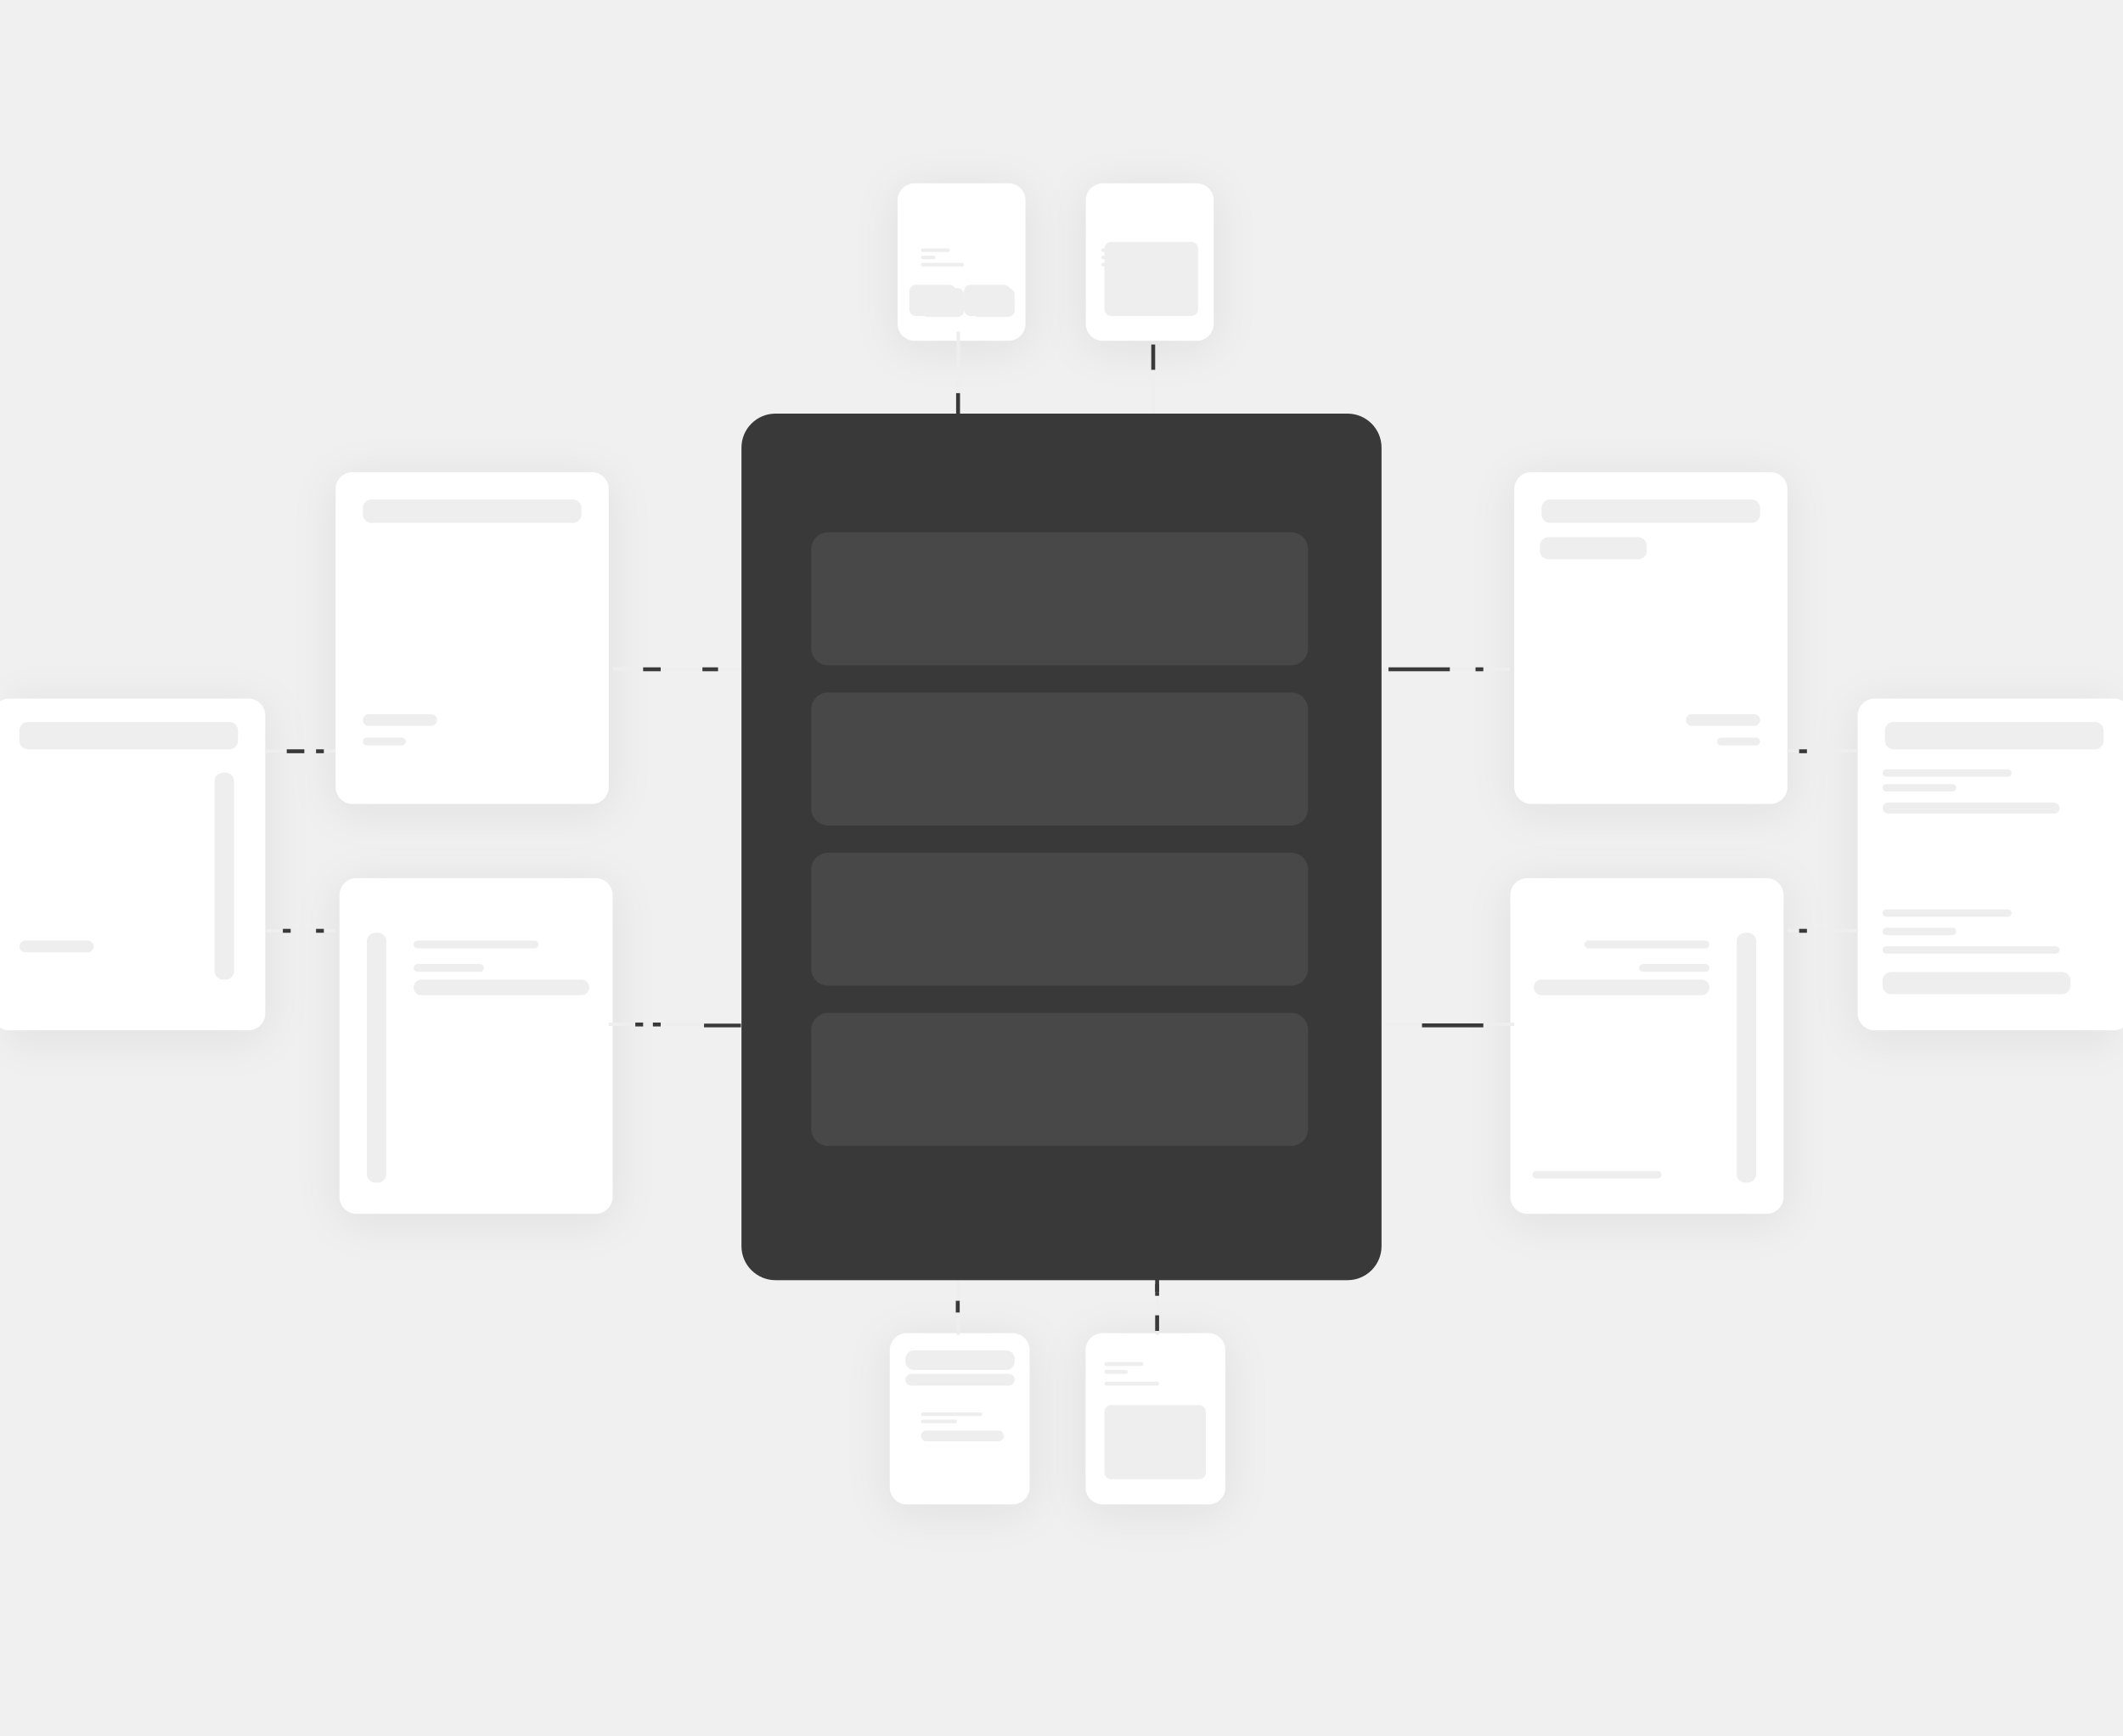
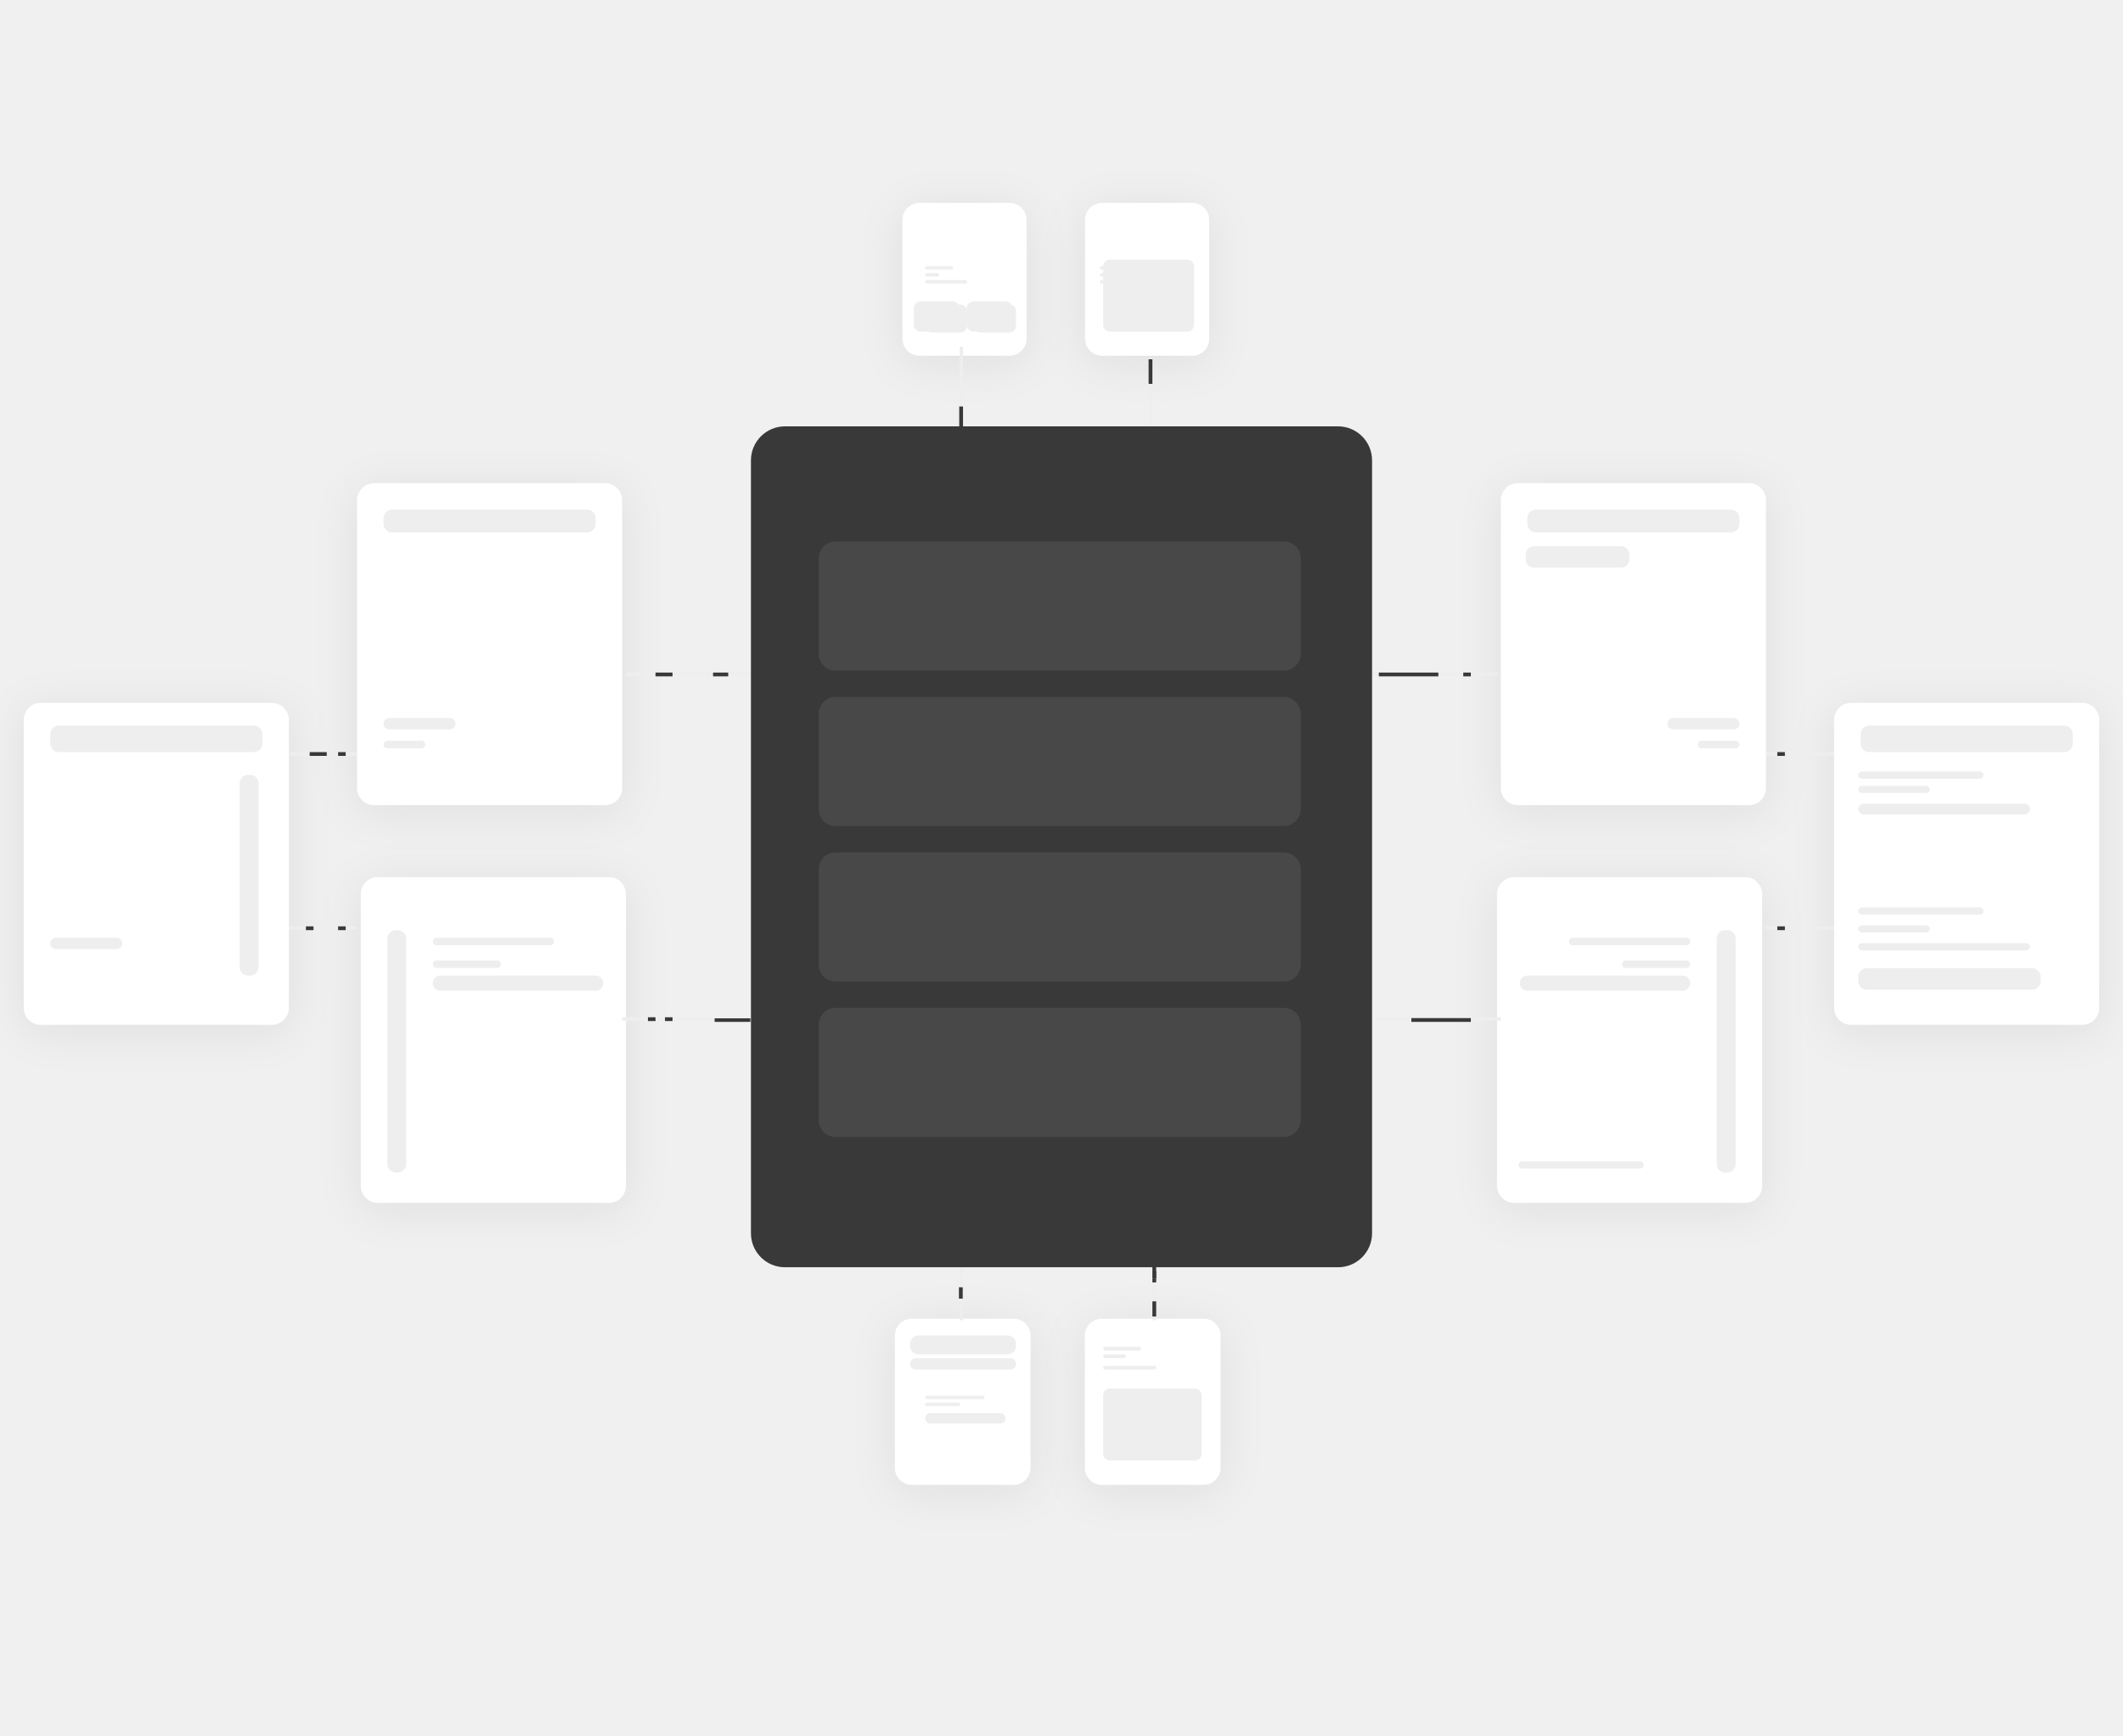
<svg xmlns="http://www.w3.org/2000/svg" width="624" height="510" viewBox="0 0 624 510" fill="none">
  <g clip-path="url(#clip0)">
    <g filter="url(#filter0_d)">
-       <rect x="98.629" y="138.762" width="80.301" height="97.508" rx="5" fill="white" />
+       <rect x="104.946" y="141.996" width="77.924" height="94.622" rx="5" fill="white" />
    </g>
    <g filter="url(#filter1_d)">
-       <rect width="80.301" height="97.508" rx="5" transform="matrix(-1 0 0 1 525.371 138.762)" fill="white" />
+       <rect width="77.924" height="94.622" rx="5" transform="matrix(-1 0 0 1 519.054 141.996)" fill="white" />
    </g>
    <g filter="url(#filter2_d)">
-       <rect x="-2.32" y="205.297" width="80.301" height="97.508" rx="5" fill="white" />
+       <rect x="6.984" y="206.561" width="77.924" height="94.622" rx="5" fill="white" />
    </g>
    <g filter="url(#filter3_d)">
-       <rect width="80.301" height="97.508" rx="5" transform="matrix(-1 0 0 1 626.32 205.297)" fill="white" />
+       <rect width="77.924" height="94.622" rx="5" transform="matrix(-1 0 0 1 617.016 206.561)" fill="white" />
    </g>
    <g filter="url(#filter4_d)">
-       <rect x="99.776" y="258.066" width="80.301" height="98.655" rx="5" fill="white" />
+       <rect x="106.059" y="257.768" width="77.924" height="95.735" rx="5" fill="white" />
    </g>
    <g filter="url(#filter5_d)">
-       <rect width="80.301" height="98.655" rx="5" transform="matrix(-1 0 0 1 524.224 258.066)" fill="white" />
+       <rect width="77.924" height="95.735" rx="5" transform="matrix(-1 0 0 1 517.941 257.768)" fill="white" />
    </g>
    <g filter="url(#filter6_d)">
-       <rect x="261.525" y="391.782" width="41.106" height="50.345" rx="5" fill="white" />
+       <rect x="263.019" y="387.526" width="39.889" height="48.855" rx="5" fill="white" />
    </g>
    <g filter="url(#filter7_d)">
-       <rect x="319.074" y="391.782" width="41.106" height="50.345" rx="5" fill="white" />
+       <rect x="318.865" y="387.526" width="39.889" height="48.855" rx="5" fill="white" />
    </g>
    <g filter="url(#filter8_d)">
-       <rect x="263.819" y="53.873" width="37.597" height="46.291" rx="5" fill="white" />
+       <rect x="265.246" y="59.62" width="36.484" height="44.921" rx="5" fill="white" />
    </g>
    <g filter="url(#filter9_d)">
-       <rect x="319.142" y="53.873" width="37.597" height="46.291" rx="5" fill="white" />
-     </g>
-     <rect x="270.695" y="73.011" width="8.473" height="1.059" rx="0.53" fill="#EEEEEE" />
-     <rect x="106.659" y="209.886" width="21.796" height="3.441" rx="1.721" fill="#EEEEEE" />
-     <rect width="21.796" height="3.441" rx="1.721" transform="matrix(-1 0 0 1 517.341 209.886)" fill="#EEEEEE" />
-     <rect x="5.71" y="276.421" width="21.796" height="3.441" rx="1.721" fill="#EEEEEE" />
-     <rect x="121.572" y="276.421" width="36.709" height="2.294" rx="1.147" fill="#EEEEEE" />
-     <rect width="36.709" height="2.294" rx="1.147" transform="matrix(-1 0 0 1 502.428 276.421)" fill="#EEEEEE" />
-     <rect x="270.695" y="415.098" width="18.005" height="1.059" rx="0.53" fill="#EEEEEE" />
-     <rect x="324.619" y="400.313" width="11.472" height="1.147" rx="0.574" fill="#EEEEEE" />
-     <rect x="323.65" y="73.011" width="9.532" height="1.059" rx="0.53" fill="#EEEEEE" />
-     <rect x="270.695" y="75.129" width="4.236" height="1.059" rx="0.53" fill="#EEEEEE" />
-     <rect x="106.659" y="216.769" width="12.619" height="2.294" rx="1.147" fill="#EEEEEE" />
-     <rect width="12.619" height="2.294" rx="1.147" transform="matrix(-1 0 0 1 517.341 216.769)" fill="#EEEEEE" />
-     <rect x="121.572" y="283.304" width="20.649" height="2.294" rx="1.147" fill="#EEEEEE" />
-     <rect width="20.649" height="2.294" rx="1.147" transform="matrix(-1 0 0 1 502.428 283.304)" fill="#EEEEEE" />
-     <rect x="270.695" y="417.217" width="10.591" height="1.059" rx="0.53" fill="#EEEEEE" />
-     <rect x="324.619" y="402.608" width="6.883" height="1.147" rx="0.574" fill="#EEEEEE" />
-     <rect x="323.65" y="75.129" width="5.295" height="1.059" rx="0.53" fill="#EEEEEE" />
-     <rect x="270.695" y="77.248" width="12.709" height="1.059" rx="0.53" fill="#EEEEEE" />
-     <rect x="121.572" y="287.892" width="51.622" height="4.589" rx="2.294" fill="#EEEEEE" />
-     <rect width="51.622" height="4.589" rx="2.294" transform="matrix(-1 0 0 1 502.428 287.892)" fill="#EEEEEE" />
-     <rect x="270.695" y="420.394" width="24.359" height="3.177" rx="1.589" fill="#EEEEEE" />
-     <rect x="324.619" y="406.049" width="16.06" height="1.147" rx="0.574" fill="#EEEEEE" />
-     <rect x="323.65" y="77.248" width="12.709" height="1.059" rx="0.53" fill="#EEEEEE" />
-     <rect x="106.659" y="146.792" width="64.241" height="6.883" rx="2.5" fill="#EEEEEE" />
-     <rect width="64.241" height="6.883" rx="2.5" transform="matrix(-1 0 0 1 517.341 146.792)" fill="#EEEEEE" />
-     <rect x="5.71" y="212.18" width="64.241" height="8.03" rx="2.5" fill="#EEEEEE" />
-     <rect width="64.241" height="8.03" rx="2.5" transform="matrix(-1 0 0 1 618.29 212.18)" fill="#EEEEEE" />
-     <rect x="266.114" y="396.872" width="32.12" height="5.736" rx="2.5" fill="#EEEEEE" />
-     <rect x="266.114" y="403.755" width="32.12" height="3.441" rx="1.721" fill="#EEEEEE" />
-     <rect x="107.806" y="274.126" width="5.736" height="73.418" rx="2.5" fill="#EEEEEE" />
-     <rect width="5.736" height="73.418" rx="2.5" transform="matrix(-1 0 0 1 516.194 274.126)" fill="#EEEEEE" />
-     <rect x="63.067" y="227.093" width="5.736" height="60.799" rx="2.5" fill="#EEEEEE" />
-     <rect x="270.695" y="84.662" width="12.709" height="8.473" rx="2" fill="#EEEEEE" />
-     <rect x="324.619" y="71.08" width="27.532" height="21.796" rx="2" fill="#EEEEEE" />
-     <rect x="324.619" y="412.932" width="29.826" height="21.796" rx="2" fill="#EEEEEE" />
-     <rect x="267.261" y="83.699" width="13.766" height="9.177" rx="2" fill="#EEEEEE" />
-     <rect x="285.523" y="84.662" width="12.709" height="8.473" rx="2" fill="#EEEEEE" />
-     <rect x="283.321" y="83.699" width="13.766" height="9.177" rx="2" fill="#EEEEEE" />
-     <line x1="217.933" y1="196.62" x2="180.077" y2="196.62" stroke="#EEEEEE" />
-     <line y1="-0.5" x2="37.856" y2="-0.5" transform="matrix(1 -9.91397e-08 -7.70906e-08 -1 406.067 196.12)" stroke="#EEEEEE" />
-     <line x1="98.629" y1="220.71" x2="77.98" y2="220.71" stroke="#EEEEEE" />
-     <line y1="-0.5" x2="20.649" y2="-0.5" transform="matrix(1 -9.7968e-08 -7.80126e-08 -1 525.371 220.21)" stroke="#EEEEEE" />
-     <line x1="98.629" y1="273.479" x2="77.98" y2="273.479" stroke="#EEEEEE" />
-     <line y1="-0.5" x2="20.649" y2="-0.5" transform="matrix(1 -9.91397e-08 -7.70906e-08 -1 525.371 272.979)" stroke="#EEEEEE" />
-     <line x1="281.674" y1="121.555" x2="281.674" y2="97.465" stroke="#EEEEEE" />
-     <line x1="281.674" y1="392.283" x2="281.674" y2="370.488" stroke="#EEEEEE" />
-     <line x1="339.032" y1="121.555" x2="339.032" y2="100.906" stroke="#EEEEEE" />
-     <line x1="340.179" y1="392.283" x2="340.179" y2="370.488" stroke="#EEEEEE" />
-     <line x1="216.786" y1="301.011" x2="178.93" y2="301.011" stroke="#EEEEEE" />
-     <line y1="-0.5" x2="37.856" y2="-0.5" transform="matrix(1 -9.90701e-08 -7.70365e-08 -1 407.214 300.511)" stroke="#EEEEEE" />
-     <rect x="280.931" y="382.282" width="1.147" height="3.441" fill="#393939" />
-     <rect x="211.05" y="196.12" width="1.147" height="4.589" transform="rotate(90 211.05 196.12)" fill="#393939" />
-     <rect x="95.188" y="220.21" width="1.147" height="2.294" transform="rotate(90 95.1877 220.21)" fill="#393939" />
-     <rect x="194.191" y="300.511" width="1.147" height="2.294" transform="rotate(90 194.191 300.511)" fill="#393939" />
-     <rect x="189.028" y="300.511" width="1.147" height="2.294" transform="rotate(90 189.028 300.511)" fill="#393939" />
-     <rect x="89.452" y="220.21" width="1.147" height="5.163" transform="rotate(90 89.4523 220.21)" fill="#393939" />
-     <rect x="194.191" y="196.12" width="1.147" height="5.163" transform="rotate(90 194.191 196.12)" fill="#393939" />
-     <rect width="1.147" height="2.294" transform="matrix(3.90063e-08 1 1 -4.8984e-08 528.812 220.21)" fill="#393939" />
-     <rect width="1.147" height="2.294" transform="matrix(3.90063e-08 1 1 -4.8984e-08 433.691 196.12)" fill="#393939" />
-     <rect width="1.147" height="18.022" transform="matrix(3.90063e-08 1 1 -4.8984e-08 408.12 196.12)" fill="#393939" />
-     <rect width="1.147" height="7.446" transform="matrix(1 0 -9.97768e-09 -1 338.385 108.684)" fill="#393939" />
-     <rect width="1.147" height="7.446" transform="matrix(1 0 -9.97768e-09 -1 281.027 122.983)" fill="#393939" />
-     <rect width="1.147" height="18.022" transform="matrix(3.90063e-08 1 1 -4.8984e-08 417.964 300.767)" fill="#393939" />
-     <rect x="95.188" y="272.979" width="1.147" height="2.294" transform="rotate(90 95.1877 272.979)" fill="#393939" />
-     <rect x="85.437" y="272.979" width="1.147" height="2.294" transform="rotate(90 85.4369 272.979)" fill="#393939" />
-     <rect width="1.147" height="2.294" transform="matrix(3.85453e-08 1 1 -4.95698e-08 528.812 272.979)" fill="#393939" />
-     <rect x="217.766" y="300.831" width="1.083" height="10.832" transform="rotate(90 217.766 300.831)" fill="#393939" />
-     <rect x="339.532" y="373.928" width="1.147" height="5.736" fill="#393939" />
-     <rect x="339.532" y="386.548" width="1.147" height="4.589" fill="#393939" />
-     <rect x="339.532" y="377.37" width="1.147" height="2.294" fill="#393939" />
-     <rect x="339.532" y="379.665" width="1.147" height="1.147" fill="#393939" />
-     <rect x="452.602" y="157.855" width="31.411" height="6.499" rx="2.5" fill="#EEEEEE" />
-     <rect x="450.436" y="344.156" width="37.91" height="2.166" rx="1.083" fill="#EEEEEE" />
-     <rect x="553.335" y="226.093" width="37.91" height="2.166" rx="1.083" fill="#EEEEEE" />
-     <rect x="553.335" y="267.253" width="37.91" height="2.166" rx="1.083" fill="#EEEEEE" />
-     <rect x="553.335" y="230.426" width="21.663" height="2.166" rx="1.083" fill="#EEEEEE" />
-     <rect x="553.335" y="272.669" width="21.663" height="2.166" rx="1.083" fill="#EEEEEE" />
-     <rect x="553.335" y="235.842" width="51.991" height="3.249" rx="1.625" fill="#EEEEEE" />
-     <rect x="553.335" y="278.084" width="51.991" height="2.166" rx="1.083" fill="#EEEEEE" />
-     <rect x="553.335" y="285.666" width="55.241" height="6.499" rx="2.5" fill="#EEEEEE" />
-     <rect x="217.933" y="121.555" width="188.133" height="254.668" rx="10" fill="#393939" />
-     <rect x="238.443" y="156.422" width="146.031" height="39.101" rx="5" fill="#484848" />
-     <rect x="238.443" y="250.584" width="146.031" height="39.101" rx="5" fill="#484848" />
-     <rect x="238.443" y="297.666" width="146.031" height="39.101" rx="5" fill="#484848" />
-     <rect x="238.443" y="203.503" width="146.031" height="39.101" rx="5" fill="#484848" />
+       <rect x="318.93" y="59.62" width="36.484" height="44.921" rx="5" fill="white" />
+     </g>
+     <rect x="271.918" y="78.192" width="8.222" height="1.028" rx="0.514" fill="#EEEEEE" />
+     <rect x="112.738" y="211.014" width="21.151" height="3.34" rx="1.67" fill="#EEEEEE" />
+     <rect width="21.151" height="3.34" rx="1.67" transform="matrix(-1 0 0 1 511.262 211.014)" fill="#EEEEEE" />
+     <rect x="14.777" y="275.579" width="21.151" height="3.34" rx="1.67" fill="#EEEEEE" />
+     <rect x="127.21" y="275.579" width="35.622" height="2.226" rx="1.113" fill="#EEEEEE" />
+     <rect width="35.622" height="2.226" rx="1.113" transform="matrix(-1 0 0 1 496.79 275.579)" fill="#EEEEEE" />
+     <rect x="271.918" y="410.152" width="17.472" height="1.028" rx="0.514" fill="#EEEEEE" />
+     <rect x="324.245" y="395.804" width="11.132" height="1.113" rx="0.557" fill="#EEEEEE" />
+     <rect x="323.305" y="78.192" width="9.25" height="1.028" rx="0.514" fill="#EEEEEE" />
+     <rect x="271.918" y="80.247" width="4.111" height="1.028" rx="0.514" fill="#EEEEEE" />
+     <rect x="112.738" y="217.693" width="12.245" height="2.226" rx="1.113" fill="#EEEEEE" />
+     <rect width="12.245" height="2.226" rx="1.113" transform="matrix(-1 0 0 1 511.262 217.693)" fill="#EEEEEE" />
+     <rect x="127.21" y="282.259" width="20.038" height="2.226" rx="1.113" fill="#EEEEEE" />
+     <rect width="20.038" height="2.226" rx="1.113" transform="matrix(-1 0 0 1 496.79 282.259)" fill="#EEEEEE" />
+     <rect x="271.918" y="412.207" width="10.277" height="1.028" rx="0.514" fill="#EEEEEE" />
+     <rect x="324.245" y="398.031" width="6.679" height="1.113" rx="0.557" fill="#EEEEEE" />
+     <rect x="323.305" y="80.247" width="5.139" height="1.028" rx="0.514" fill="#EEEEEE" />
+     <rect x="271.918" y="82.302" width="12.333" height="1.028" rx="0.514" fill="#EEEEEE" />
+     <rect x="127.21" y="286.711" width="50.094" height="4.453" rx="2.226" fill="#EEEEEE" />
+     <rect width="50.094" height="4.453" rx="2.226" transform="matrix(-1 0 0 1 496.79 286.711)" fill="#EEEEEE" />
+     <rect x="271.918" y="415.291" width="23.638" height="3.083" rx="1.542" fill="#EEEEEE" />
+     <rect x="324.245" y="401.37" width="15.585" height="1.113" rx="0.557" fill="#EEEEEE" />
+     <rect x="323.305" y="82.302" width="12.333" height="1.028" rx="0.514" fill="#EEEEEE" />
+     <rect x="112.738" y="149.788" width="62.339" height="6.679" rx="2.5" fill="#EEEEEE" />
+     <rect width="62.339" height="6.679" rx="2.5" transform="matrix(-1 0 0 1 511.262 149.788)" fill="#EEEEEE" />
+     <rect x="14.777" y="213.24" width="62.339" height="7.792" rx="2.5" fill="#EEEEEE" />
+     <rect width="62.339" height="7.792" rx="2.5" transform="matrix(-1 0 0 1 609.223 213.24)" fill="#EEEEEE" />
+     <rect x="267.472" y="392.465" width="31.169" height="5.566" rx="2.5" fill="#EEEEEE" />
+     <rect x="267.472" y="399.144" width="31.169" height="3.34" rx="1.67" fill="#EEEEEE" />
+     <rect x="113.851" y="273.353" width="5.566" height="71.245" rx="2.5" fill="#EEEEEE" />
+     <rect width="5.566" height="71.245" rx="2.5" transform="matrix(-1 0 0 1 510.149 273.353)" fill="#EEEEEE" />
+     <rect x="70.436" y="227.712" width="5.566" height="58.999" rx="2.5" fill="#EEEEEE" />
+     <rect x="271.918" y="89.497" width="12.333" height="8.222" rx="2" fill="#EEEEEE" />
+     <rect x="324.245" y="76.318" width="26.717" height="21.151" rx="2" fill="#EEEEEE" />
+     <rect x="324.245" y="408.05" width="28.943" height="21.151" rx="2" fill="#EEEEEE" />
+     <rect x="268.585" y="88.562" width="13.358" height="8.906" rx="2" fill="#EEEEEE" />
+     <rect x="286.306" y="89.497" width="12.333" height="8.222" rx="2" fill="#EEEEEE" />
+     <rect x="284.17" y="88.562" width="13.358" height="8.906" rx="2" fill="#EEEEEE" />
+     <line x1="220.718" y1="198.156" x2="183.982" y2="198.156" stroke="#EEEEEE" />
+     <line y1="-0.5" x2="36.736" y2="-0.5" transform="matrix(1 -9.91397e-08 -7.70906e-08 -1 403.282 197.656)" stroke="#EEEEEE" />
+     <line x1="104.946" y1="221.533" x2="84.908" y2="221.533" stroke="#EEEEEE" />
+     <line y1="-0.5" x2="20.038" y2="-0.5" transform="matrix(1 -9.7968e-08 -7.80126e-08 -1 519.054 221.033)" stroke="#EEEEEE" />
+     <line x1="104.946" y1="272.74" x2="84.908" y2="272.74" stroke="#EEEEEE" />
+     <line y1="-0.5" x2="20.038" y2="-0.5" transform="matrix(1 -9.91397e-08 -7.70906e-08 -1 519.054 272.24)" stroke="#EEEEEE" />
+     <line x1="282.557" y1="125.298" x2="282.557" y2="101.921" stroke="#EEEEEE" />
+     <line x1="282.557" y1="388.012" x2="282.557" y2="366.861" stroke="#EEEEEE" />
+     <line x1="338.217" y1="125.298" x2="338.217" y2="105.261" stroke="#EEEEEE" />
+     <line x1="339.33" y1="388.012" x2="339.33" y2="366.861" stroke="#EEEEEE" />
+     <line x1="219.605" y1="299.457" x2="182.869" y2="299.457" stroke="#EEEEEE" />
+     <line y1="-0.5" x2="36.736" y2="-0.5" transform="matrix(1 -9.90701e-08 -7.70365e-08 -1 404.395 298.957)" stroke="#EEEEEE" />
+     <rect x="281.851" y="378.307" width="1.113" height="3.34" fill="#393939" />
+     <rect x="214.039" y="197.656" width="1.113" height="4.453" transform="rotate(90 214.039 197.656)" fill="#393939" />
+     <rect x="101.606" y="221.033" width="1.113" height="2.226" transform="rotate(90 101.606 221.033)" fill="#393939" />
+     <rect x="197.678" y="298.957" width="1.113" height="2.226" transform="rotate(90 197.678 298.957)" fill="#393939" />
+     <rect x="192.669" y="298.957" width="1.113" height="2.226" transform="rotate(90 192.669 298.957)" fill="#393939" />
+     <rect x="96.04" y="221.033" width="1.113" height="5.01" transform="rotate(90 96.0403 221.033)" fill="#393939" />
+     <rect x="197.678" y="197.656" width="1.113" height="5.01" transform="rotate(90 197.678 197.656)" fill="#393939" />
+     <rect width="1.113" height="2.226" transform="matrix(3.90063e-08 1 1 -4.8984e-08 522.394 221.033)" fill="#393939" />
+     <rect width="1.113" height="2.226" transform="matrix(3.90063e-08 1 1 -4.8984e-08 430.089 197.656)" fill="#393939" />
+     <rect width="1.113" height="17.489" transform="matrix(3.90063e-08 1 1 -4.8984e-08 405.274 197.656)" fill="#393939" />
+     <rect width="1.113" height="7.225" transform="matrix(1 0 -9.97768e-09 -1 337.604 112.808)" fill="#393939" />
+     <rect width="1.113" height="7.225" transform="matrix(1 0 -9.97768e-09 -1 281.944 126.684)" fill="#393939" />
+     <rect width="1.113" height="17.489" transform="matrix(3.90063e-08 1 1 -4.8984e-08 414.827 299.205)" fill="#393939" />
+     <rect x="101.606" y="272.24" width="1.113" height="2.226" transform="rotate(90 101.606 272.24)" fill="#393939" />
+     <rect x="92.144" y="272.24" width="1.113" height="2.226" transform="rotate(90 92.1439 272.24)" fill="#393939" />
+     <rect width="1.113" height="2.226" transform="matrix(3.85453e-08 1 1 -4.95698e-08 522.394 272.24)" fill="#393939" />
+     <rect x="220.556" y="299.267" width="1.051" height="10.511" transform="rotate(90 220.556 299.267)" fill="#393939" />
+     <rect x="338.717" y="370.201" width="1.113" height="5.566" fill="#393939" />
+     <rect x="338.717" y="382.446" width="1.113" height="4.453" fill="#393939" />
+     <rect x="338.717" y="373.541" width="1.113" height="2.226" fill="#393939" />
+     <rect x="338.717" y="375.767" width="1.113" height="1.113" fill="#393939" />
+     <rect x="448.44" y="160.524" width="30.481" height="6.306" rx="2.5" fill="#EEEEEE" />
+     <rect x="446.338" y="341.31" width="36.788" height="2.102" rx="1.051" fill="#EEEEEE" />
+     <rect x="546.19" y="226.742" width="36.788" height="2.102" rx="1.051" fill="#EEEEEE" />
+     <rect x="546.19" y="266.683" width="36.788" height="2.102" rx="1.051" fill="#EEEEEE" />
+     <rect x="546.19" y="230.946" width="21.022" height="2.102" rx="1.051" fill="#EEEEEE" />
+     <rect x="546.19" y="271.938" width="21.022" height="2.102" rx="1.051" fill="#EEEEEE" />
+     <rect x="546.19" y="236.201" width="50.452" height="3.153" rx="1.577" fill="#EEEEEE" />
+     <rect x="546.19" y="277.194" width="50.452" height="2.102" rx="1.051" fill="#EEEEEE" />
+     <rect x="546.19" y="284.551" width="53.605" height="6.306" rx="2.5" fill="#EEEEEE" />
+     <rect x="220.718" y="125.298" width="182.564" height="247.129" rx="10" fill="#393939" />
+     <rect x="240.62" y="159.133" width="141.708" height="37.944" rx="5" fill="#484848" />
+     <rect x="240.62" y="250.508" width="141.708" height="37.944" rx="5" fill="#484848" />
+     <rect x="240.62" y="296.195" width="141.708" height="37.944" rx="5" fill="#484848" />
+     <rect x="240.62" y="204.821" width="141.708" height="37.944" rx="5" fill="#484848" />
  </g>
  <defs>
-     <filter id="filter0_d" x="85.629" y="127.762" width="106.301" height="123.508" filterUnits="userSpaceOnUse" color-interpolation-filters="sRGB">
-       <feFlood flood-opacity="0" result="BackgroundImageFix" />
-       <feColorMatrix in="SourceAlpha" type="matrix" values="0 0 0 0 0 0 0 0 0 0 0 0 0 0 0 0 0 0 127 0" />
-       <feOffset dy="2" />
-       <feGaussianBlur stdDeviation="6.5" />
-       <feColorMatrix type="matrix" values="0 0 0 0 0 0 0 0 0 0 0 0 0 0 0 0 0 0 0.07 0" />
-       <feBlend mode="normal" in2="BackgroundImageFix" result="effect1_dropShadow" />
-       <feBlend mode="normal" in="SourceGraphic" in2="effect1_dropShadow" result="shape" />
-     </filter>
-     <filter id="filter1_d" x="432.07" y="127.762" width="106.301" height="123.508" filterUnits="userSpaceOnUse" color-interpolation-filters="sRGB">
-       <feFlood flood-opacity="0" result="BackgroundImageFix" />
-       <feColorMatrix in="SourceAlpha" type="matrix" values="0 0 0 0 0 0 0 0 0 0 0 0 0 0 0 0 0 0 127 0" />
-       <feOffset dy="2" />
-       <feGaussianBlur stdDeviation="6.5" />
-       <feColorMatrix type="matrix" values="0 0 0 0 0 0 0 0 0 0 0 0 0 0 0 0 0 0 0.07 0" />
-       <feBlend mode="normal" in2="BackgroundImageFix" result="effect1_dropShadow" />
-       <feBlend mode="normal" in="SourceGraphic" in2="effect1_dropShadow" result="shape" />
-     </filter>
-     <filter id="filter2_d" x="-15.32" y="194.297" width="106.301" height="123.508" filterUnits="userSpaceOnUse" color-interpolation-filters="sRGB">
-       <feFlood flood-opacity="0" result="BackgroundImageFix" />
-       <feColorMatrix in="SourceAlpha" type="matrix" values="0 0 0 0 0 0 0 0 0 0 0 0 0 0 0 0 0 0 127 0" />
-       <feOffset dy="2" />
-       <feGaussianBlur stdDeviation="6.5" />
-       <feColorMatrix type="matrix" values="0 0 0 0 0 0 0 0 0 0 0 0 0 0 0 0 0 0 0.07 0" />
-       <feBlend mode="normal" in2="BackgroundImageFix" result="effect1_dropShadow" />
-       <feBlend mode="normal" in="SourceGraphic" in2="effect1_dropShadow" result="shape" />
-     </filter>
-     <filter id="filter3_d" x="533.02" y="194.297" width="106.301" height="123.508" filterUnits="userSpaceOnUse" color-interpolation-filters="sRGB">
-       <feFlood flood-opacity="0" result="BackgroundImageFix" />
-       <feColorMatrix in="SourceAlpha" type="matrix" values="0 0 0 0 0 0 0 0 0 0 0 0 0 0 0 0 0 0 127 0" />
-       <feOffset dy="2" />
-       <feGaussianBlur stdDeviation="6.5" />
-       <feColorMatrix type="matrix" values="0 0 0 0 0 0 0 0 0 0 0 0 0 0 0 0 0 0 0.07 0" />
-       <feBlend mode="normal" in2="BackgroundImageFix" result="effect1_dropShadow" />
-       <feBlend mode="normal" in="SourceGraphic" in2="effect1_dropShadow" result="shape" />
-     </filter>
-     <filter id="filter4_d" x="86.776" y="247.066" width="106.301" height="124.655" filterUnits="userSpaceOnUse" color-interpolation-filters="sRGB">
-       <feFlood flood-opacity="0" result="BackgroundImageFix" />
-       <feColorMatrix in="SourceAlpha" type="matrix" values="0 0 0 0 0 0 0 0 0 0 0 0 0 0 0 0 0 0 127 0" />
-       <feOffset dy="2" />
-       <feGaussianBlur stdDeviation="6.5" />
-       <feColorMatrix type="matrix" values="0 0 0 0 0 0 0 0 0 0 0 0 0 0 0 0 0 0 0.07 0" />
-       <feBlend mode="normal" in2="BackgroundImageFix" result="effect1_dropShadow" />
-       <feBlend mode="normal" in="SourceGraphic" in2="effect1_dropShadow" result="shape" />
-     </filter>
-     <filter id="filter5_d" x="430.923" y="247.066" width="106.301" height="124.655" filterUnits="userSpaceOnUse" color-interpolation-filters="sRGB">
-       <feFlood flood-opacity="0" result="BackgroundImageFix" />
-       <feColorMatrix in="SourceAlpha" type="matrix" values="0 0 0 0 0 0 0 0 0 0 0 0 0 0 0 0 0 0 127 0" />
-       <feOffset dy="2" />
-       <feGaussianBlur stdDeviation="6.5" />
-       <feColorMatrix type="matrix" values="0 0 0 0 0 0 0 0 0 0 0 0 0 0 0 0 0 0 0.07 0" />
-       <feBlend mode="normal" in2="BackgroundImageFix" result="effect1_dropShadow" />
-       <feBlend mode="normal" in="SourceGraphic" in2="effect1_dropShadow" result="shape" />
-     </filter>
-     <filter id="filter6_d" x="248.525" y="380.782" width="67.106" height="76.345" filterUnits="userSpaceOnUse" color-interpolation-filters="sRGB">
-       <feFlood flood-opacity="0" result="BackgroundImageFix" />
-       <feColorMatrix in="SourceAlpha" type="matrix" values="0 0 0 0 0 0 0 0 0 0 0 0 0 0 0 0 0 0 127 0" />
-       <feOffset dy="2" />
-       <feGaussianBlur stdDeviation="6.5" />
-       <feColorMatrix type="matrix" values="0 0 0 0 0 0 0 0 0 0 0 0 0 0 0 0 0 0 0.07 0" />
-       <feBlend mode="normal" in2="BackgroundImageFix" result="effect1_dropShadow" />
-       <feBlend mode="normal" in="SourceGraphic" in2="effect1_dropShadow" result="shape" />
-     </filter>
-     <filter id="filter7_d" x="306.074" y="380.782" width="67.106" height="76.345" filterUnits="userSpaceOnUse" color-interpolation-filters="sRGB">
-       <feFlood flood-opacity="0" result="BackgroundImageFix" />
-       <feColorMatrix in="SourceAlpha" type="matrix" values="0 0 0 0 0 0 0 0 0 0 0 0 0 0 0 0 0 0 127 0" />
-       <feOffset dy="2" />
-       <feGaussianBlur stdDeviation="6.5" />
-       <feColorMatrix type="matrix" values="0 0 0 0 0 0 0 0 0 0 0 0 0 0 0 0 0 0 0.07 0" />
-       <feBlend mode="normal" in2="BackgroundImageFix" result="effect1_dropShadow" />
-       <feBlend mode="normal" in="SourceGraphic" in2="effect1_dropShadow" result="shape" />
-     </filter>
-     <filter id="filter8_d" x="250.819" y="42.873" width="63.597" height="72.291" filterUnits="userSpaceOnUse" color-interpolation-filters="sRGB">
-       <feFlood flood-opacity="0" result="BackgroundImageFix" />
-       <feColorMatrix in="SourceAlpha" type="matrix" values="0 0 0 0 0 0 0 0 0 0 0 0 0 0 0 0 0 0 127 0" />
-       <feOffset dy="2" />
-       <feGaussianBlur stdDeviation="6.5" />
-       <feColorMatrix type="matrix" values="0 0 0 0 0 0 0 0 0 0 0 0 0 0 0 0 0 0 0.07 0" />
-       <feBlend mode="normal" in2="BackgroundImageFix" result="effect1_dropShadow" />
-       <feBlend mode="normal" in="SourceGraphic" in2="effect1_dropShadow" result="shape" />
-     </filter>
-     <filter id="filter9_d" x="306.142" y="42.873" width="63.597" height="72.291" filterUnits="userSpaceOnUse" color-interpolation-filters="sRGB">
+     <filter id="filter0_d" x="91.946" y="130.996" width="103.924" height="120.622" filterUnits="userSpaceOnUse" color-interpolation-filters="sRGB">
+       <feFlood flood-opacity="0" result="BackgroundImageFix" />
+       <feColorMatrix in="SourceAlpha" type="matrix" values="0 0 0 0 0 0 0 0 0 0 0 0 0 0 0 0 0 0 127 0" />
+       <feOffset dy="2" />
+       <feGaussianBlur stdDeviation="6.5" />
+       <feColorMatrix type="matrix" values="0 0 0 0 0 0 0 0 0 0 0 0 0 0 0 0 0 0 0.07 0" />
+       <feBlend mode="normal" in2="BackgroundImageFix" result="effect1_dropShadow" />
+       <feBlend mode="normal" in="SourceGraphic" in2="effect1_dropShadow" result="shape" />
+     </filter>
+     <filter id="filter1_d" x="428.13" y="130.996" width="103.924" height="120.622" filterUnits="userSpaceOnUse" color-interpolation-filters="sRGB">
+       <feFlood flood-opacity="0" result="BackgroundImageFix" />
+       <feColorMatrix in="SourceAlpha" type="matrix" values="0 0 0 0 0 0 0 0 0 0 0 0 0 0 0 0 0 0 127 0" />
+       <feOffset dy="2" />
+       <feGaussianBlur stdDeviation="6.5" />
+       <feColorMatrix type="matrix" values="0 0 0 0 0 0 0 0 0 0 0 0 0 0 0 0 0 0 0.07 0" />
+       <feBlend mode="normal" in2="BackgroundImageFix" result="effect1_dropShadow" />
+       <feBlend mode="normal" in="SourceGraphic" in2="effect1_dropShadow" result="shape" />
+     </filter>
+     <filter id="filter2_d" x="-6.016" y="195.561" width="103.924" height="120.622" filterUnits="userSpaceOnUse" color-interpolation-filters="sRGB">
+       <feFlood flood-opacity="0" result="BackgroundImageFix" />
+       <feColorMatrix in="SourceAlpha" type="matrix" values="0 0 0 0 0 0 0 0 0 0 0 0 0 0 0 0 0 0 127 0" />
+       <feOffset dy="2" />
+       <feGaussianBlur stdDeviation="6.5" />
+       <feColorMatrix type="matrix" values="0 0 0 0 0 0 0 0 0 0 0 0 0 0 0 0 0 0 0.07 0" />
+       <feBlend mode="normal" in2="BackgroundImageFix" result="effect1_dropShadow" />
+       <feBlend mode="normal" in="SourceGraphic" in2="effect1_dropShadow" result="shape" />
+     </filter>
+     <filter id="filter3_d" x="526.092" y="195.561" width="103.924" height="120.622" filterUnits="userSpaceOnUse" color-interpolation-filters="sRGB">
+       <feFlood flood-opacity="0" result="BackgroundImageFix" />
+       <feColorMatrix in="SourceAlpha" type="matrix" values="0 0 0 0 0 0 0 0 0 0 0 0 0 0 0 0 0 0 127 0" />
+       <feOffset dy="2" />
+       <feGaussianBlur stdDeviation="6.5" />
+       <feColorMatrix type="matrix" values="0 0 0 0 0 0 0 0 0 0 0 0 0 0 0 0 0 0 0.07 0" />
+       <feBlend mode="normal" in2="BackgroundImageFix" result="effect1_dropShadow" />
+       <feBlend mode="normal" in="SourceGraphic" in2="effect1_dropShadow" result="shape" />
+     </filter>
+     <filter id="filter4_d" x="93.059" y="246.768" width="103.924" height="121.735" filterUnits="userSpaceOnUse" color-interpolation-filters="sRGB">
+       <feFlood flood-opacity="0" result="BackgroundImageFix" />
+       <feColorMatrix in="SourceAlpha" type="matrix" values="0 0 0 0 0 0 0 0 0 0 0 0 0 0 0 0 0 0 127 0" />
+       <feOffset dy="2" />
+       <feGaussianBlur stdDeviation="6.5" />
+       <feColorMatrix type="matrix" values="0 0 0 0 0 0 0 0 0 0 0 0 0 0 0 0 0 0 0.07 0" />
+       <feBlend mode="normal" in2="BackgroundImageFix" result="effect1_dropShadow" />
+       <feBlend mode="normal" in="SourceGraphic" in2="effect1_dropShadow" result="shape" />
+     </filter>
+     <filter id="filter5_d" x="427.017" y="246.768" width="103.924" height="121.735" filterUnits="userSpaceOnUse" color-interpolation-filters="sRGB">
+       <feFlood flood-opacity="0" result="BackgroundImageFix" />
+       <feColorMatrix in="SourceAlpha" type="matrix" values="0 0 0 0 0 0 0 0 0 0 0 0 0 0 0 0 0 0 127 0" />
+       <feOffset dy="2" />
+       <feGaussianBlur stdDeviation="6.5" />
+       <feColorMatrix type="matrix" values="0 0 0 0 0 0 0 0 0 0 0 0 0 0 0 0 0 0 0.07 0" />
+       <feBlend mode="normal" in2="BackgroundImageFix" result="effect1_dropShadow" />
+       <feBlend mode="normal" in="SourceGraphic" in2="effect1_dropShadow" result="shape" />
+     </filter>
+     <filter id="filter6_d" x="250.019" y="376.526" width="65.889" height="74.855" filterUnits="userSpaceOnUse" color-interpolation-filters="sRGB">
+       <feFlood flood-opacity="0" result="BackgroundImageFix" />
+       <feColorMatrix in="SourceAlpha" type="matrix" values="0 0 0 0 0 0 0 0 0 0 0 0 0 0 0 0 0 0 127 0" />
+       <feOffset dy="2" />
+       <feGaussianBlur stdDeviation="6.5" />
+       <feColorMatrix type="matrix" values="0 0 0 0 0 0 0 0 0 0 0 0 0 0 0 0 0 0 0.07 0" />
+       <feBlend mode="normal" in2="BackgroundImageFix" result="effect1_dropShadow" />
+       <feBlend mode="normal" in="SourceGraphic" in2="effect1_dropShadow" result="shape" />
+     </filter>
+     <filter id="filter7_d" x="305.865" y="376.526" width="65.889" height="74.855" filterUnits="userSpaceOnUse" color-interpolation-filters="sRGB">
+       <feFlood flood-opacity="0" result="BackgroundImageFix" />
+       <feColorMatrix in="SourceAlpha" type="matrix" values="0 0 0 0 0 0 0 0 0 0 0 0 0 0 0 0 0 0 127 0" />
+       <feOffset dy="2" />
+       <feGaussianBlur stdDeviation="6.5" />
+       <feColorMatrix type="matrix" values="0 0 0 0 0 0 0 0 0 0 0 0 0 0 0 0 0 0 0.07 0" />
+       <feBlend mode="normal" in2="BackgroundImageFix" result="effect1_dropShadow" />
+       <feBlend mode="normal" in="SourceGraphic" in2="effect1_dropShadow" result="shape" />
+     </filter>
+     <filter id="filter8_d" x="252.246" y="48.62" width="62.484" height="70.921" filterUnits="userSpaceOnUse" color-interpolation-filters="sRGB">
+       <feFlood flood-opacity="0" result="BackgroundImageFix" />
+       <feColorMatrix in="SourceAlpha" type="matrix" values="0 0 0 0 0 0 0 0 0 0 0 0 0 0 0 0 0 0 127 0" />
+       <feOffset dy="2" />
+       <feGaussianBlur stdDeviation="6.5" />
+       <feColorMatrix type="matrix" values="0 0 0 0 0 0 0 0 0 0 0 0 0 0 0 0 0 0 0.07 0" />
+       <feBlend mode="normal" in2="BackgroundImageFix" result="effect1_dropShadow" />
+       <feBlend mode="normal" in="SourceGraphic" in2="effect1_dropShadow" result="shape" />
+     </filter>
+     <filter id="filter9_d" x="305.93" y="48.62" width="62.484" height="70.921" filterUnits="userSpaceOnUse" color-interpolation-filters="sRGB">
      <feFlood flood-opacity="0" result="BackgroundImageFix" />
      <feColorMatrix in="SourceAlpha" type="matrix" values="0 0 0 0 0 0 0 0 0 0 0 0 0 0 0 0 0 0 127 0" />
      <feOffset dy="2" />
      <feGaussianBlur stdDeviation="6.5" />
      <feColorMatrix type="matrix" values="0 0 0 0 0 0 0 0 0 0 0 0 0 0 0 0 0 0 0.07 0" />
      <feBlend mode="normal" in2="BackgroundImageFix" result="effect1_dropShadow" />
      <feBlend mode="normal" in="SourceGraphic" in2="effect1_dropShadow" result="shape" />
    </filter>
    <clipPath id="clip0">
      <rect width="624" height="510" fill="white" />
    </clipPath>
  </defs>
</svg>
